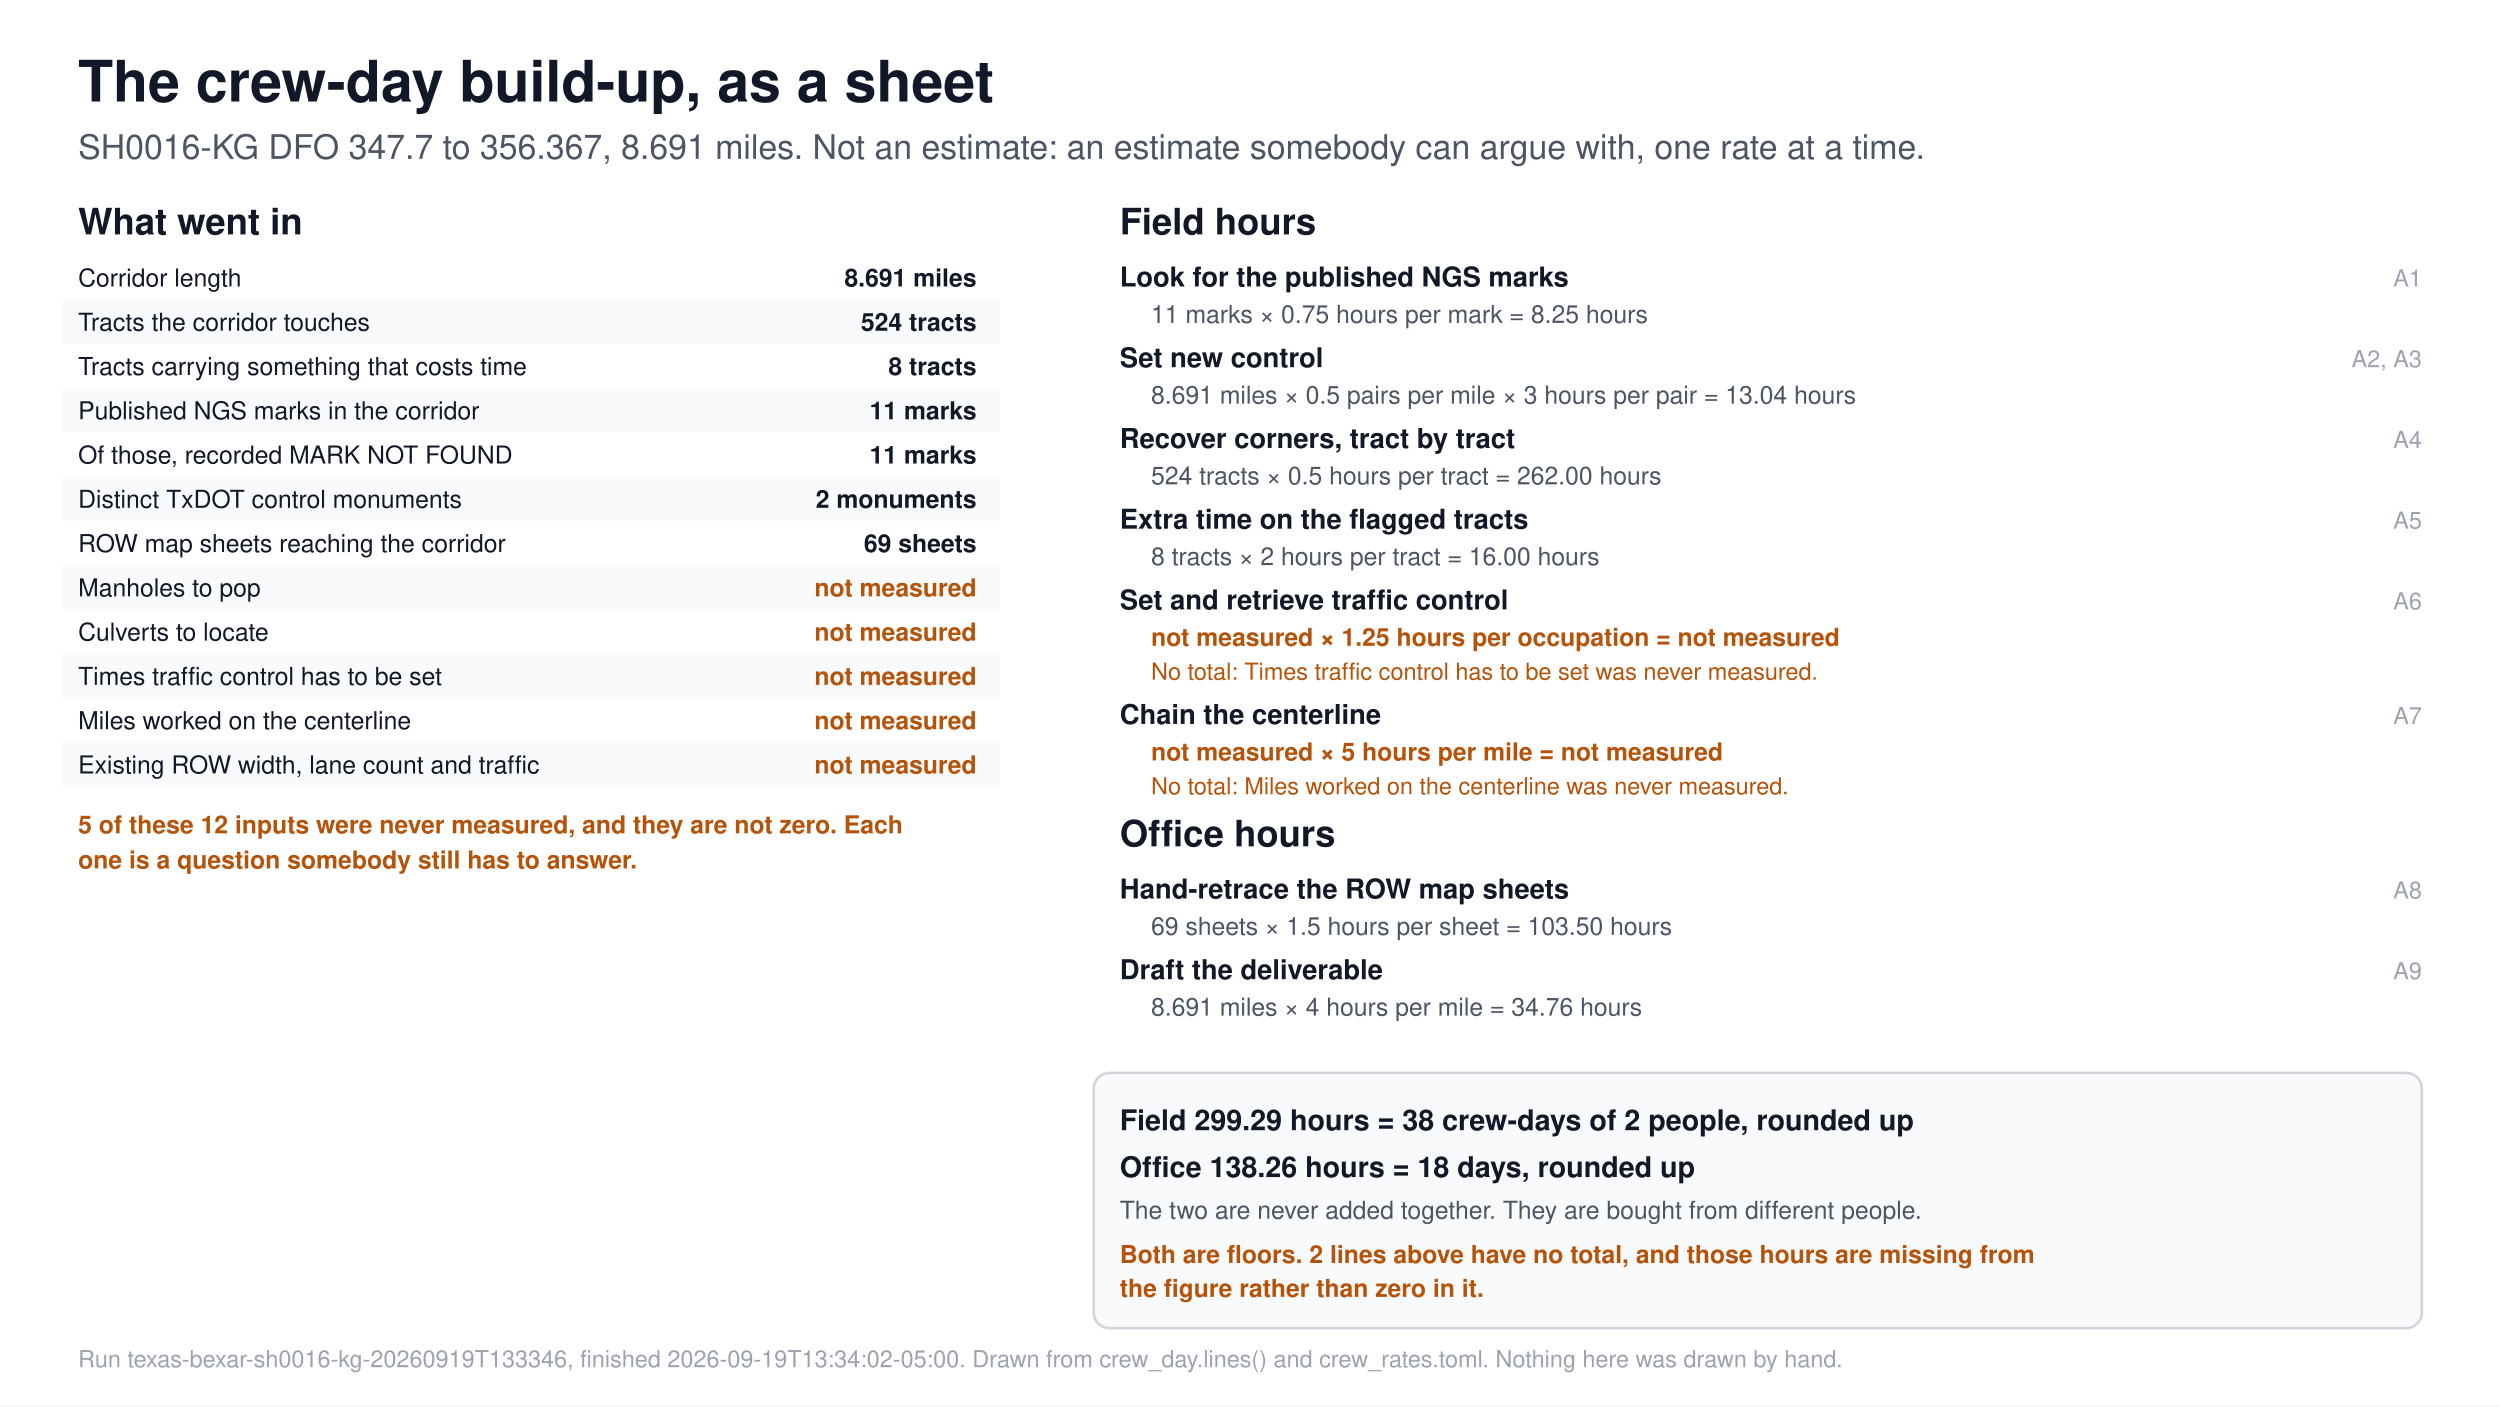
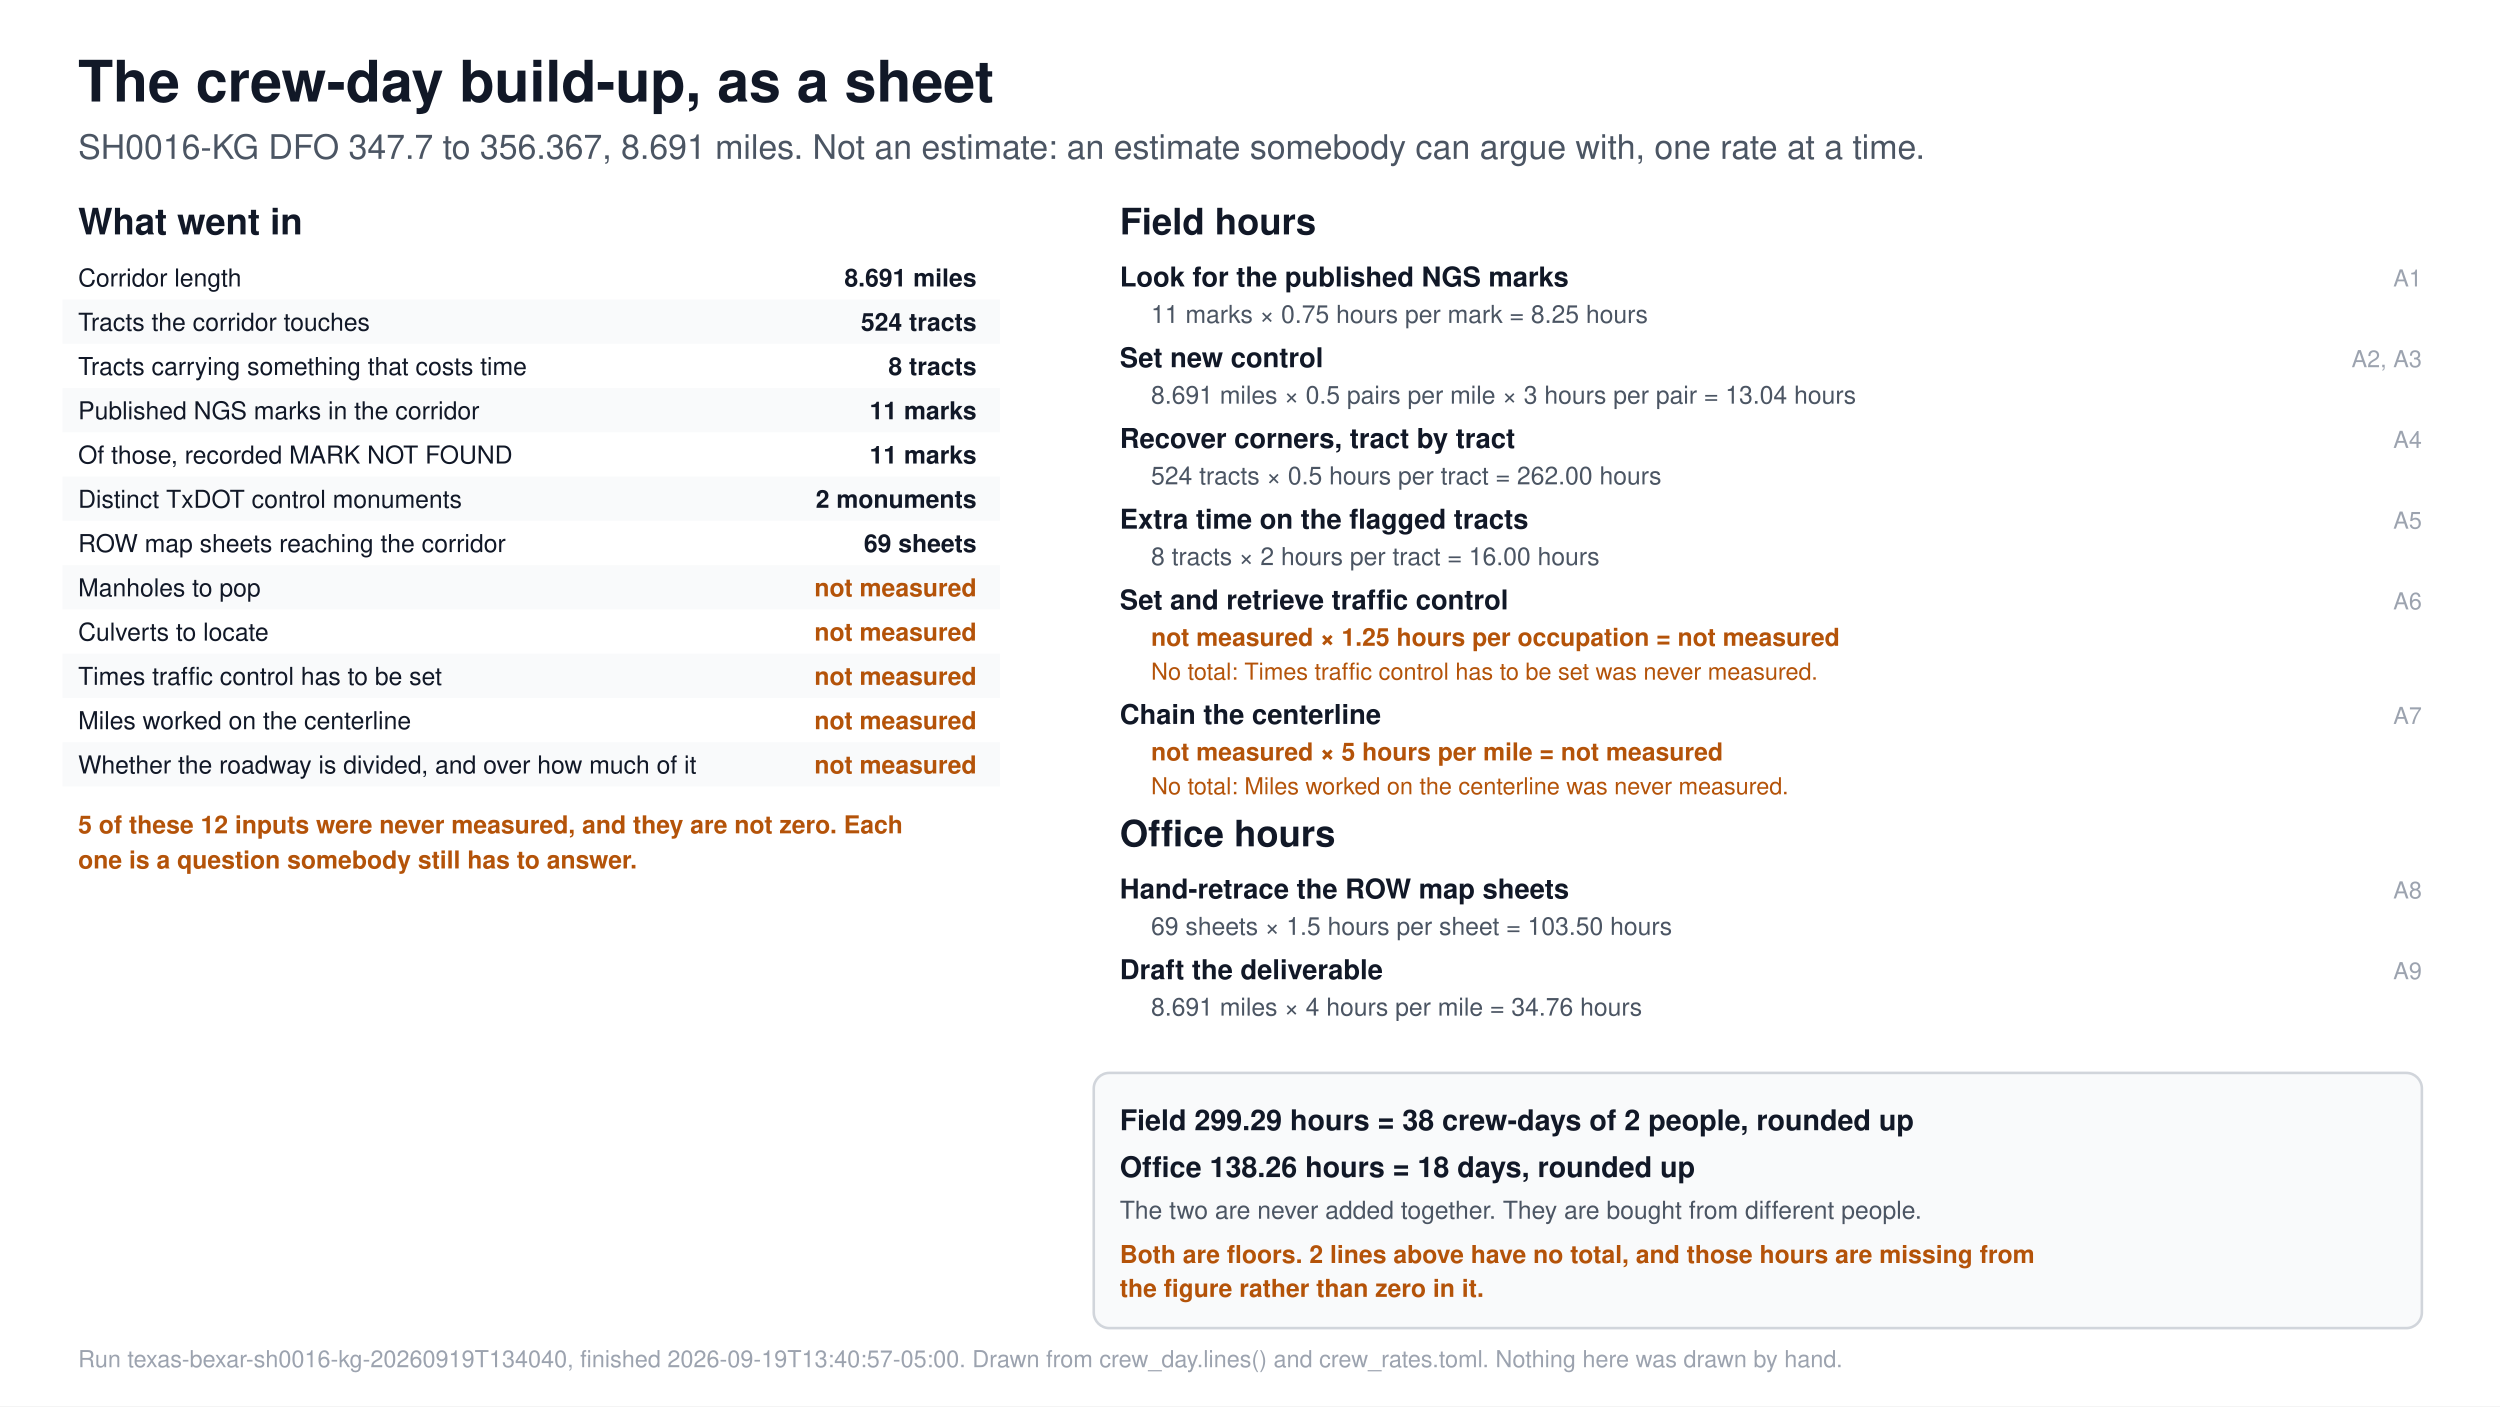
<svg xmlns="http://www.w3.org/2000/svg" viewBox="0 0 1920 1080" font-family="Segoe UI, Helvetica, Arial, sans-serif">
  <rect width="1920" height="1080" fill="#ffffff" />
  <text x="60.0" y="78.0" font-size="44" fill="#111827" font-weight="700" text-anchor="start">The crew-day build-up, as a sheet</text>
  <text x="60.0" y="122.0" font-size="26" fill="#4b5563" font-weight="400" text-anchor="start">SH0016-KG DFO 347.7 to 356.367, 8.691 miles. Not an estimate: an estimate somebody can argue with, one rate at a time.</text>
  <text x="60.0" y="180.0" font-size="28" fill="#111827" font-weight="700" text-anchor="start">What went in</text>
  <text x="60.0" y="220.0" font-size="19" fill="#111827" font-weight="400" text-anchor="start" class="input">Corridor length</text>
  <text x="750.0" y="220.0" font-size="19" fill="#111827" font-weight="600" text-anchor="end">8.691 miles</text>
  <rect x="48" y="230" width="720" height="34" fill="#f9fafb" />
  <text x="60.0" y="254.0" font-size="19" fill="#111827" font-weight="400" text-anchor="start" class="input">Tracts the corridor touches</text>
  <text x="750.0" y="254.0" font-size="19" fill="#111827" font-weight="600" text-anchor="end">524 tracts</text>
  <text x="60.0" y="288.0" font-size="19" fill="#111827" font-weight="400" text-anchor="start" class="input">Tracts carrying something that costs time</text>
  <text x="750.0" y="288.0" font-size="19" fill="#111827" font-weight="600" text-anchor="end">8 tracts</text>
  <rect x="48" y="298" width="720" height="34" fill="#f9fafb" />
  <text x="60.0" y="322.0" font-size="19" fill="#111827" font-weight="400" text-anchor="start" class="input">Published NGS marks in the corridor</text>
  <text x="750.0" y="322.0" font-size="19" fill="#111827" font-weight="600" text-anchor="end">11 marks</text>
  <text x="60.0" y="356.0" font-size="19" fill="#111827" font-weight="400" text-anchor="start" class="input">Of those, recorded MARK NOT FOUND</text>
  <text x="750.0" y="356.0" font-size="19" fill="#111827" font-weight="600" text-anchor="end">11 marks</text>
  <rect x="48" y="366" width="720" height="34" fill="#f9fafb" />
  <text x="60.0" y="390.0" font-size="19" fill="#111827" font-weight="400" text-anchor="start" class="input">Distinct TxDOT control monuments</text>
  <text x="750.0" y="390.0" font-size="19" fill="#111827" font-weight="600" text-anchor="end">2 monuments</text>
  <text x="60.0" y="424.0" font-size="19" fill="#111827" font-weight="400" text-anchor="start" class="input">ROW map sheets reaching the corridor</text>
  <text x="750.0" y="424.0" font-size="19" fill="#111827" font-weight="600" text-anchor="end">69 sheets</text>
  <rect x="48" y="434" width="720" height="34" fill="#f9fafb" />
  <text x="60.0" y="458.0" font-size="19" fill="#111827" font-weight="400" text-anchor="start" class="input">Manholes to pop</text>
  <text x="750.0" y="458.0" font-size="19" fill="#b45309" font-weight="700" text-anchor="end" class="unmeasured-input">not measured</text>
  <text x="60.0" y="492.0" font-size="19" fill="#111827" font-weight="400" text-anchor="start" class="input">Culverts to locate</text>
  <text x="750.0" y="492.0" font-size="19" fill="#b45309" font-weight="700" text-anchor="end" class="unmeasured-input">not measured</text>
  <rect x="48" y="502" width="720" height="34" fill="#f9fafb" />
  <text x="60.0" y="526.0" font-size="19" fill="#111827" font-weight="400" text-anchor="start" class="input">Times traffic control has to be set</text>
  <text x="750.0" y="526.0" font-size="19" fill="#b45309" font-weight="700" text-anchor="end" class="unmeasured-input">not measured</text>
  <text x="60.0" y="560.0" font-size="19" fill="#111827" font-weight="400" text-anchor="start" class="input">Miles worked on the centerline</text>
  <text x="750.0" y="560.0" font-size="19" fill="#b45309" font-weight="700" text-anchor="end" class="unmeasured-input">not measured</text>
  <rect x="48" y="570" width="720" height="34" fill="#f9fafb" />
-   <text x="60.0" y="594.0" font-size="19" fill="#111827" font-weight="400" text-anchor="start" class="input">Existing ROW width, lane count and traffic</text>
+   <text x="60.0" y="594.0" font-size="19" fill="#111827" font-weight="400" text-anchor="start" class="input">Whether the roadway is divided, and over how much of it</text>
  <text x="750.0" y="594.0" font-size="19" fill="#b45309" font-weight="700" text-anchor="end" class="unmeasured-input">not measured</text>
  <text x="60.0" y="640.0" font-size="19" fill="#b45309" font-weight="600" text-anchor="start">5 of these 12 inputs were never measured, and they are not zero. Each</text>
  <text x="60.0" y="667.0" font-size="19" fill="#b45309" font-weight="600" text-anchor="start">one is a question somebody still has to answer.</text>
  <text x="860.0" y="180.0" font-size="28" fill="#111827" font-weight="700" text-anchor="start">Field hours</text>
  <text x="860.0" y="220.0" font-size="21" fill="#111827" font-weight="600" text-anchor="start" class="line">Look for the published NGS marks</text>
  <text x="1860.0" y="220.0" font-size="18" fill="#9ca3af" font-weight="400" text-anchor="end">A1</text>
  <text x="884.0" y="248.0" font-size="19" fill="#4b5563" font-weight="400" text-anchor="start">11 marks × 0.75 hours per mark = 8.25 hours</text>
  <text x="860.0" y="282.0" font-size="21" fill="#111827" font-weight="600" text-anchor="start" class="line">Set new control</text>
  <text x="1860.0" y="282.0" font-size="18" fill="#9ca3af" font-weight="400" text-anchor="end">A2, A3</text>
  <text x="884.0" y="310.0" font-size="19" fill="#4b5563" font-weight="400" text-anchor="start">8.691 miles × 0.5 pairs per mile × 3 hours per pair = 13.04 hours</text>
  <text x="860.0" y="344.0" font-size="21" fill="#111827" font-weight="600" text-anchor="start" class="line">Recover corners, tract by tract</text>
  <text x="1860.0" y="344.0" font-size="18" fill="#9ca3af" font-weight="400" text-anchor="end">A4</text>
  <text x="884.0" y="372.0" font-size="19" fill="#4b5563" font-weight="400" text-anchor="start">524 tracts × 0.5 hours per tract = 262.00 hours</text>
  <text x="860.0" y="406.0" font-size="21" fill="#111827" font-weight="600" text-anchor="start" class="line">Extra time on the flagged tracts</text>
  <text x="1860.0" y="406.0" font-size="18" fill="#9ca3af" font-weight="400" text-anchor="end">A5</text>
  <text x="884.0" y="434.0" font-size="19" fill="#4b5563" font-weight="400" text-anchor="start">8 tracts × 2 hours per tract = 16.00 hours</text>
  <text x="860.0" y="468.0" font-size="21" fill="#111827" font-weight="600" text-anchor="start" class="line">Set and retrieve traffic control</text>
  <text x="1860.0" y="468.0" font-size="18" fill="#9ca3af" font-weight="400" text-anchor="end">A6</text>
  <text x="884.0" y="496.0" font-size="19" fill="#b45309" font-weight="600" text-anchor="start" class="blocked-line">not measured × 1.25 hours per occupation = not measured</text>
  <text x="884.0" y="522.0" font-size="18" fill="#b45309" font-weight="400" text-anchor="start">No total: Times traffic control has to be set was never measured.</text>
  <text x="860.0" y="556.0" font-size="21" fill="#111827" font-weight="600" text-anchor="start" class="line">Chain the centerline</text>
  <text x="1860.0" y="556.0" font-size="18" fill="#9ca3af" font-weight="400" text-anchor="end">A7</text>
  <text x="884.0" y="584.0" font-size="19" fill="#b45309" font-weight="600" text-anchor="start" class="blocked-line">not measured × 5 hours per mile = not measured</text>
  <text x="884.0" y="610.0" font-size="18" fill="#b45309" font-weight="400" text-anchor="start">No total: Miles worked on the centerline was never measured.</text>
  <text x="860.0" y="650.0" font-size="28" fill="#111827" font-weight="700" text-anchor="start">Office hours</text>
  <text x="860.0" y="690.0" font-size="21" fill="#111827" font-weight="600" text-anchor="start" class="line">Hand-retrace the ROW map sheets</text>
  <text x="1860.0" y="690.0" font-size="18" fill="#9ca3af" font-weight="400" text-anchor="end">A8</text>
  <text x="884.0" y="718.0" font-size="19" fill="#4b5563" font-weight="400" text-anchor="start">69 sheets × 1.5 hours per sheet = 103.50 hours</text>
  <text x="860.0" y="752.0" font-size="21" fill="#111827" font-weight="600" text-anchor="start" class="line">Draft the deliverable</text>
  <text x="1860.0" y="752.0" font-size="18" fill="#9ca3af" font-weight="400" text-anchor="end">A9</text>
  <text x="884.0" y="780.0" font-size="19" fill="#4b5563" font-weight="400" text-anchor="start">8.691 miles × 4 hours per mile = 34.76 hours</text>
  <rect x="840" y="824" width="1020" height="196" rx="12" fill="#f9fafb" stroke="#d1d5db" stroke-width="2" />
  <text x="860.0" y="868.0" font-size="22" fill="#111827" font-weight="700" text-anchor="start" class="field-total">Field  299.29 hours  =  38 crew-days of 2 people, rounded up</text>
  <text x="860.0" y="904.0" font-size="22" fill="#111827" font-weight="700" text-anchor="start" class="office-total">Office  138.26 hours  =  18 days, rounded up</text>
  <text x="860.0" y="936.0" font-size="19" fill="#4b5563" font-weight="400" text-anchor="start">The two are never added together. They are bought from different people.</text>
  <text x="860.0" y="970.0" font-size="19" fill="#b45309" font-weight="600" text-anchor="start" class="floor">Both are floors. 2 lines above have no total, and those hours are missing from</text>
  <text x="860.0" y="996.0" font-size="19" fill="#b45309" font-weight="600" text-anchor="start">the figure rather than zero in it.</text>
-   <text x="60.0" y="1050.0" font-size="18" fill="#9ca3af" font-weight="400" text-anchor="start">Run texas-bexar-sh0016-kg-20260919T133346, finished 2026-09-19T13:34:02-05:00. Drawn from crew_day.lines() and crew_rates.toml. Nothing here was drawn by hand.</text>
+   <text x="60.0" y="1050.0" font-size="18" fill="#9ca3af" font-weight="400" text-anchor="start">Run texas-bexar-sh0016-kg-20260919T134040, finished 2026-09-19T13:40:57-05:00. Drawn from crew_day.lines() and crew_rates.toml. Nothing here was drawn by hand.</text>
</svg>
